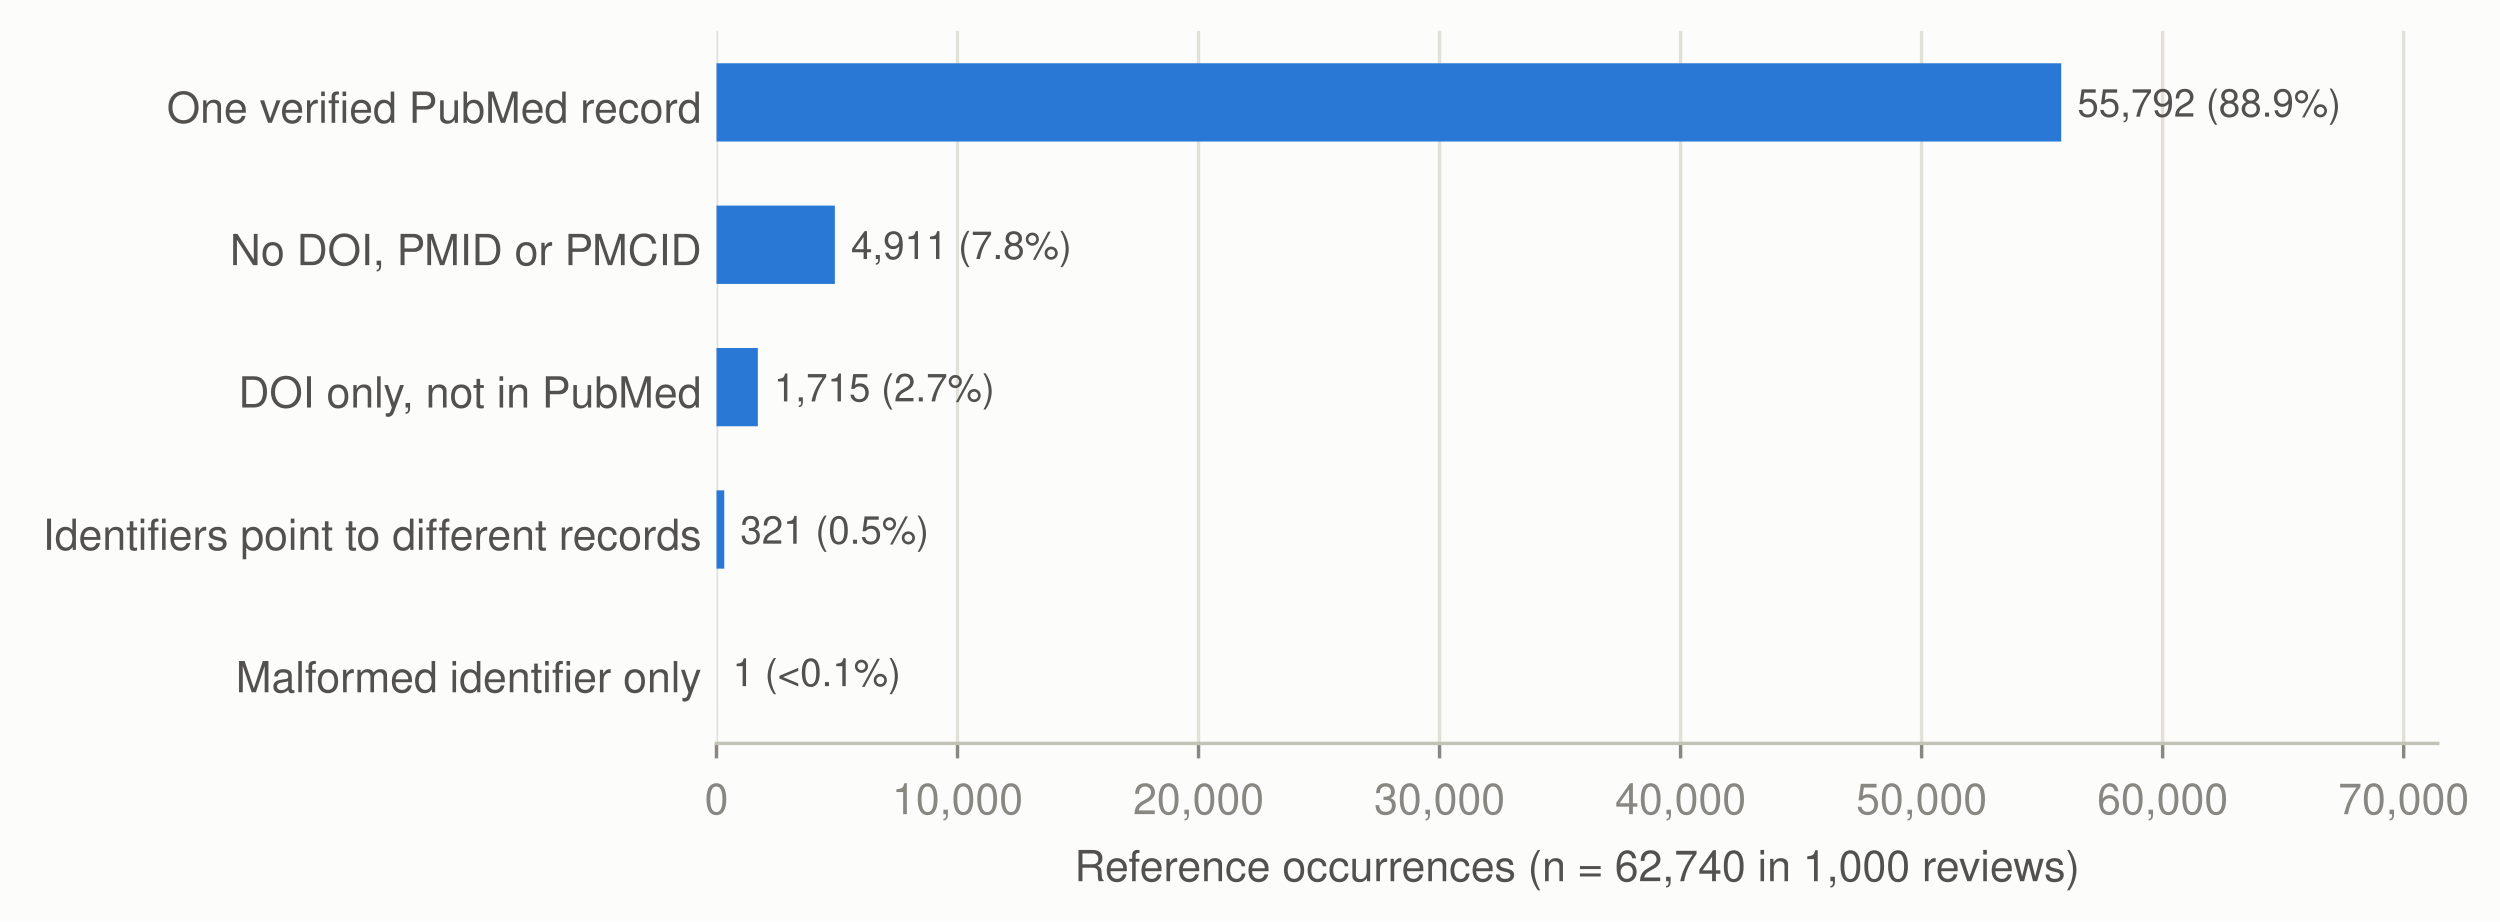
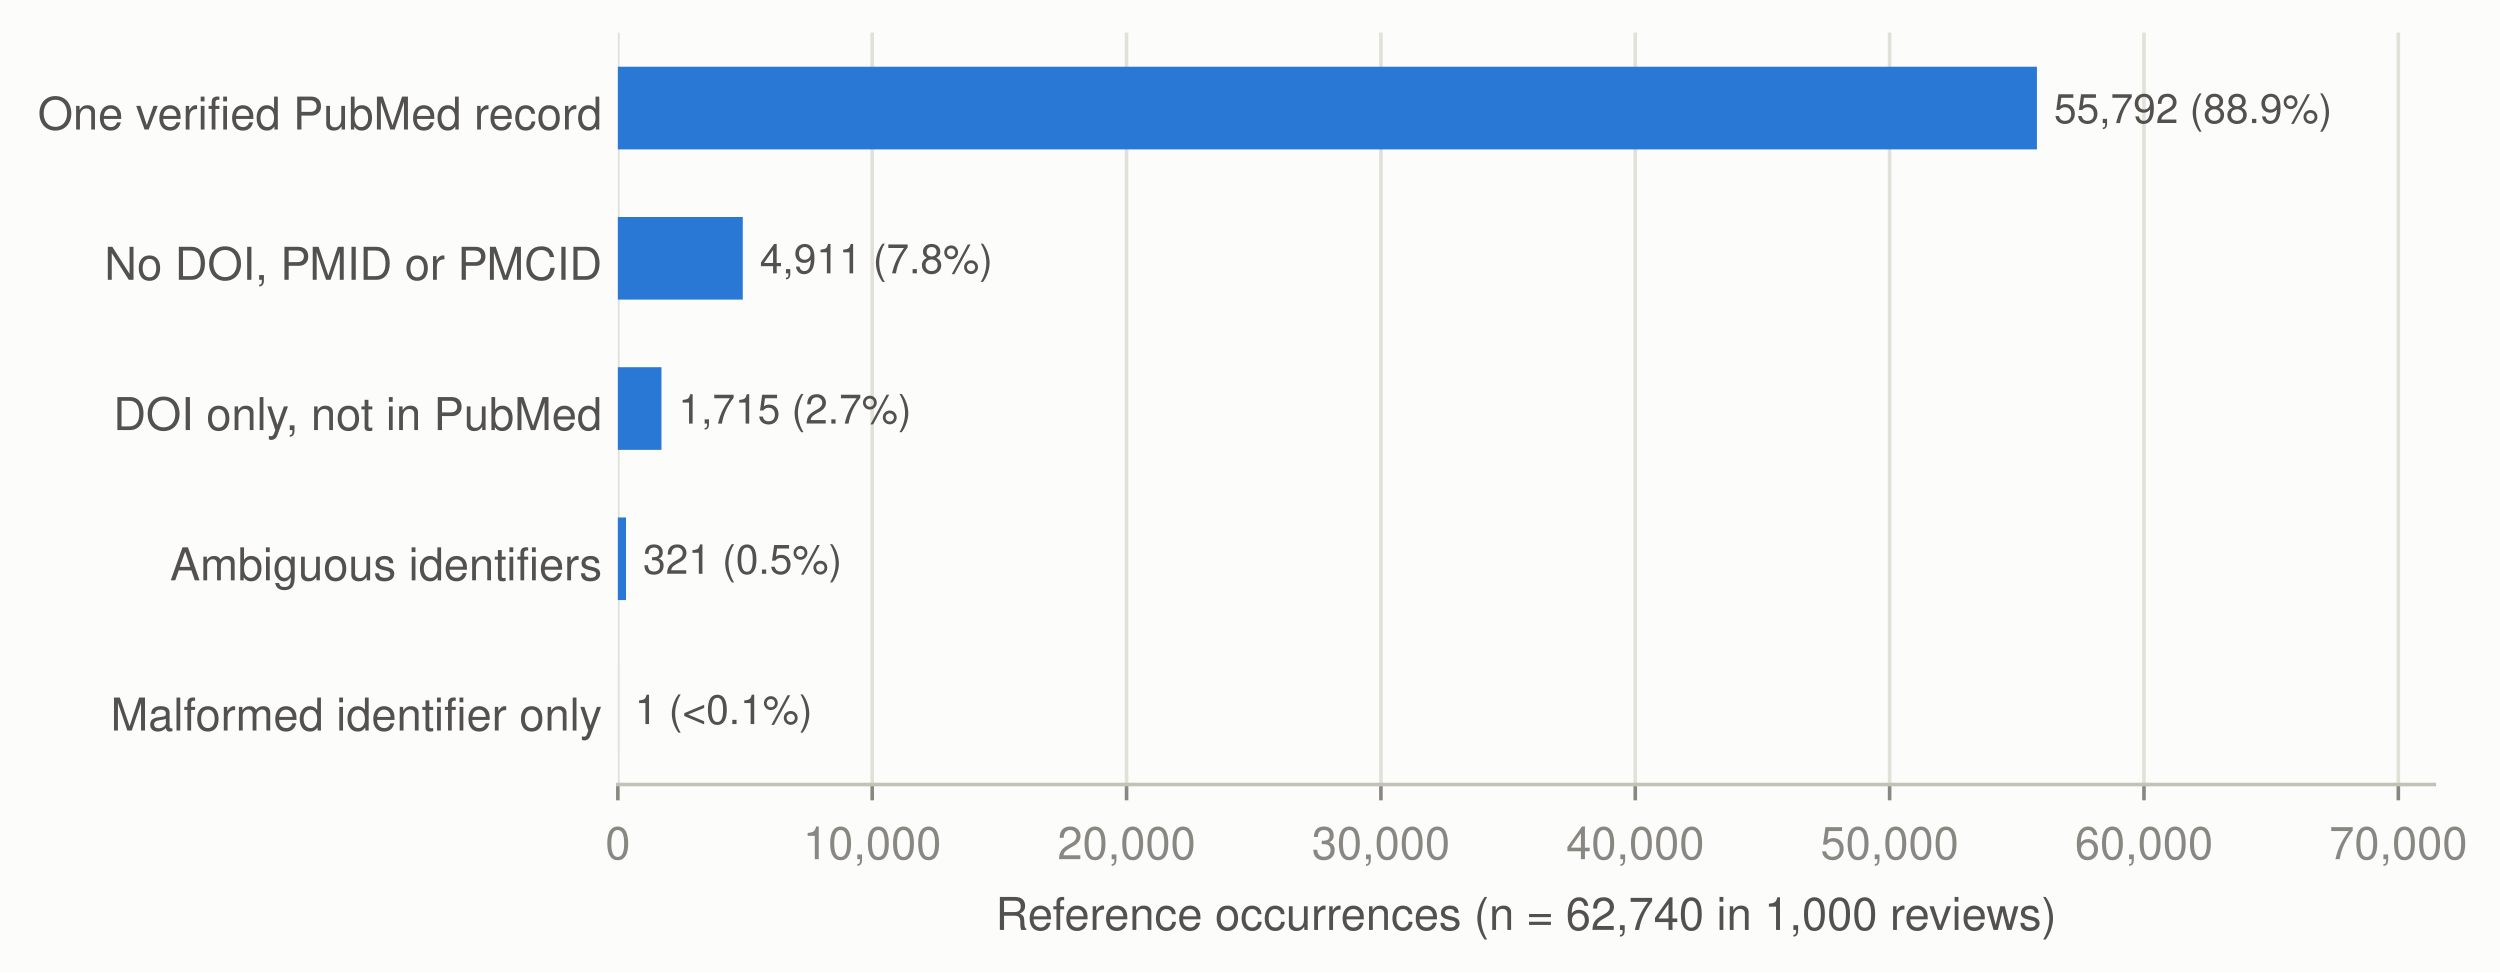
- <svg xmlns="http://www.w3.org/2000/svg" xmlns:xlink="http://www.w3.org/1999/xlink" width="583.535pt" height="215.02pt" viewBox="0 0 583.535 215.02" version="1.1">
+ <svg xmlns="http://www.w3.org/2000/svg" xmlns:xlink="http://www.w3.org/1999/xlink" width="552.953pt" height="215.02pt" viewBox="0 0 552.953 215.02" version="1.1">
  <defs>
    <style type="text/css">*{stroke-linejoin: round; stroke-linecap: butt}</style>
  </defs>
  <g id="figure_1">
    <g id="patch_1">
-       <path d="M -0 215.02  L 583.535 215.02  L 583.535 0  L -0 0  z " style="fill: #fcfcfb" />
+       <path d="M 0 215.02  L 552.953 215.02  L 552.953 0  L 0 0  z " style="fill: #fcfcfb" />
    </g>
    <g id="axes_1">
      <g id="patch_2">
-         <path d="M 167.241 173.52  L 569.001 173.52  L 569.001 7.2  L 167.241 7.2  z " style="fill: #fcfcfb" />
+         <path d="M 136.658 173.52  L 538.418 173.52  L 538.418 7.2  L 136.658 7.2  z " style="fill: #fcfcfb" />
      </g>
      <g id="matplotlib.axis_1">
        <g id="xtick_1">
          <g id="line2d_1">
-             <path d="M 167.241 173.52  L 167.241 7.2  " clip-path="url(#p784d792256)" style="fill: none; stroke: #e1e0d9; stroke-width: 0.8; stroke-linecap: square" />
+             <path d="M 136.658 173.52  L 136.658 7.2  " clip-path="url(#pb3b3a158d4)" style="fill: none; stroke: #e1e0d9; stroke-width: 0.8; stroke-linecap: square" />
          </g>
          <g id="line2d_2">
            <defs>
-               <path id="m27ae08a99d" d="M 0 0  L 0 3.5  " style="stroke: #898781; stroke-width: 0.8" />
+               <path id="m607601a7fd" d="M 0 0  L 0 3.5  " style="stroke: #898781; stroke-width: 0.8" />
            </defs>
            <g>
-               <use xlink:href="#m27ae08a99d" x="167.241" y="173.52" style="fill: #898781; stroke: #898781; stroke-width: 0.8" />
+               <use xlink:href="#m607601a7fd" x="136.658" y="173.52" style="fill: #898781; stroke: #898781; stroke-width: 0.8" />
            </g>
          </g>
          <g id="text_1">
-             <text style="font-size: 10px; font-family: 'Helvetica Neue', 'Helvetica', 'Arial', 'DejaVu Sans'; text-anchor: middle; fill: #898781" x="167.241" y="190.04" transform="rotate(-0 167.2406 190.04)">0</text>
+             <text style="font-size: 10px; font-family: 'Helvetica Neue', 'Helvetica', 'Arial', 'DejaVu Sans'; text-anchor: middle; fill: #898781" x="136.658" y="190.04" transform="rotate(-0 136.6578 190.04)">0</text>
          </g>
        </g>
        <g id="xtick_2">
          <g id="line2d_3">
-             <path d="M 223.499 173.52  L 223.499 7.2  " clip-path="url(#p784d792256)" style="fill: none; stroke: #e1e0d9; stroke-width: 0.8; stroke-linecap: square" />
+             <path d="M 192.916 173.52  L 192.916 7.2  " clip-path="url(#pb3b3a158d4)" style="fill: none; stroke: #e1e0d9; stroke-width: 0.8; stroke-linecap: square" />
          </g>
          <g id="line2d_4">
            <g>
-               <use xlink:href="#m27ae08a99d" x="223.499" y="173.52" style="fill: #898781; stroke: #898781; stroke-width: 0.8" />
+               <use xlink:href="#m607601a7fd" x="192.916" y="173.52" style="fill: #898781; stroke: #898781; stroke-width: 0.8" />
            </g>
          </g>
          <g id="text_2">
-             <text style="font-size: 10px; font-family: 'Helvetica Neue', 'Helvetica', 'Arial', 'DejaVu Sans'; text-anchor: middle; fill: #898781" x="223.499" y="190.04" transform="rotate(-0 223.4987 190.04)">10,000</text>
+             <text style="font-size: 10px; font-family: 'Helvetica Neue', 'Helvetica', 'Arial', 'DejaVu Sans'; text-anchor: middle; fill: #898781" x="192.916" y="190.04" transform="rotate(-0 192.9159 190.04)">10,000</text>
          </g>
        </g>
        <g id="xtick_3">
          <g id="line2d_5">
-             <path d="M 279.757 173.52  L 279.757 7.2  " clip-path="url(#p784d792256)" style="fill: none; stroke: #e1e0d9; stroke-width: 0.8; stroke-linecap: square" />
+             <path d="M 249.174 173.52  L 249.174 7.2  " clip-path="url(#pb3b3a158d4)" style="fill: none; stroke: #e1e0d9; stroke-width: 0.8; stroke-linecap: square" />
          </g>
          <g id="line2d_6">
            <g>
-               <use xlink:href="#m27ae08a99d" x="279.757" y="173.52" style="fill: #898781; stroke: #898781; stroke-width: 0.8" />
+               <use xlink:href="#m607601a7fd" x="249.174" y="173.52" style="fill: #898781; stroke: #898781; stroke-width: 0.8" />
            </g>
          </g>
          <g id="text_3">
-             <text style="font-size: 10px; font-family: 'Helvetica Neue', 'Helvetica', 'Arial', 'DejaVu Sans'; text-anchor: middle; fill: #898781" x="279.757" y="190.04" transform="rotate(-0 279.7568 190.04)">20,000</text>
+             <text style="font-size: 10px; font-family: 'Helvetica Neue', 'Helvetica', 'Arial', 'DejaVu Sans'; text-anchor: middle; fill: #898781" x="249.174" y="190.04" transform="rotate(-0 249.1739 190.04)">20,000</text>
          </g>
        </g>
        <g id="xtick_4">
          <g id="line2d_7">
-             <path d="M 336.015 173.52  L 336.015 7.2  " clip-path="url(#p784d792256)" style="fill: none; stroke: #e1e0d9; stroke-width: 0.8; stroke-linecap: square" />
+             <path d="M 305.432 173.52  L 305.432 7.2  " clip-path="url(#pb3b3a158d4)" style="fill: none; stroke: #e1e0d9; stroke-width: 0.8; stroke-linecap: square" />
          </g>
          <g id="line2d_8">
            <g>
-               <use xlink:href="#m27ae08a99d" x="336.015" y="173.52" style="fill: #898781; stroke: #898781; stroke-width: 0.8" />
+               <use xlink:href="#m607601a7fd" x="305.432" y="173.52" style="fill: #898781; stroke: #898781; stroke-width: 0.8" />
            </g>
          </g>
          <g id="text_4">
-             <text style="font-size: 10px; font-family: 'Helvetica Neue', 'Helvetica', 'Arial', 'DejaVu Sans'; text-anchor: middle; fill: #898781" x="336.015" y="190.04" transform="rotate(-0 336.0148 190.04)">30,000</text>
+             <text style="font-size: 10px; font-family: 'Helvetica Neue', 'Helvetica', 'Arial', 'DejaVu Sans'; text-anchor: middle; fill: #898781" x="305.432" y="190.04" transform="rotate(-0 305.432 190.04)">30,000</text>
          </g>
        </g>
        <g id="xtick_5">
          <g id="line2d_9">
-             <path d="M 392.273 173.52  L 392.273 7.2  " clip-path="url(#p784d792256)" style="fill: none; stroke: #e1e0d9; stroke-width: 0.8; stroke-linecap: square" />
+             <path d="M 361.69 173.52  L 361.69 7.2  " clip-path="url(#pb3b3a158d4)" style="fill: none; stroke: #e1e0d9; stroke-width: 0.8; stroke-linecap: square" />
          </g>
          <g id="line2d_10">
            <g>
-               <use xlink:href="#m27ae08a99d" x="392.273" y="173.52" style="fill: #898781; stroke: #898781; stroke-width: 0.8" />
+               <use xlink:href="#m607601a7fd" x="361.69" y="173.52" style="fill: #898781; stroke: #898781; stroke-width: 0.8" />
            </g>
          </g>
          <g id="text_5">
-             <text style="font-size: 10px; font-family: 'Helvetica Neue', 'Helvetica', 'Arial', 'DejaVu Sans'; text-anchor: middle; fill: #898781" x="392.273" y="190.04" transform="rotate(-0 392.2729 190.04)">40,000</text>
+             <text style="font-size: 10px; font-family: 'Helvetica Neue', 'Helvetica', 'Arial', 'DejaVu Sans'; text-anchor: middle; fill: #898781" x="361.69" y="190.04" transform="rotate(-0 361.6901 190.04)">40,000</text>
          </g>
        </g>
        <g id="xtick_6">
          <g id="line2d_11">
-             <path d="M 448.531 173.52  L 448.531 7.2  " clip-path="url(#p784d792256)" style="fill: none; stroke: #e1e0d9; stroke-width: 0.8; stroke-linecap: square" />
+             <path d="M 417.948 173.52  L 417.948 7.2  " clip-path="url(#pb3b3a158d4)" style="fill: none; stroke: #e1e0d9; stroke-width: 0.8; stroke-linecap: square" />
          </g>
          <g id="line2d_12">
            <g>
-               <use xlink:href="#m27ae08a99d" x="448.531" y="173.52" style="fill: #898781; stroke: #898781; stroke-width: 0.8" />
+               <use xlink:href="#m607601a7fd" x="417.948" y="173.52" style="fill: #898781; stroke: #898781; stroke-width: 0.8" />
            </g>
          </g>
          <g id="text_6">
-             <text style="font-size: 10px; font-family: 'Helvetica Neue', 'Helvetica', 'Arial', 'DejaVu Sans'; text-anchor: middle; fill: #898781" x="448.531" y="190.04" transform="rotate(-0 448.531 190.04)">50,000</text>
+             <text style="font-size: 10px; font-family: 'Helvetica Neue', 'Helvetica', 'Arial', 'DejaVu Sans'; text-anchor: middle; fill: #898781" x="417.948" y="190.04" transform="rotate(-0 417.9481 190.04)">50,000</text>
          </g>
        </g>
        <g id="xtick_7">
          <g id="line2d_13">
-             <path d="M 504.789 173.52  L 504.789 7.2  " clip-path="url(#p784d792256)" style="fill: none; stroke: #e1e0d9; stroke-width: 0.8; stroke-linecap: square" />
+             <path d="M 474.206 173.52  L 474.206 7.2  " clip-path="url(#pb3b3a158d4)" style="fill: none; stroke: #e1e0d9; stroke-width: 0.8; stroke-linecap: square" />
          </g>
          <g id="line2d_14">
            <g>
-               <use xlink:href="#m27ae08a99d" x="504.789" y="173.52" style="fill: #898781; stroke: #898781; stroke-width: 0.8" />
+               <use xlink:href="#m607601a7fd" x="474.206" y="173.52" style="fill: #898781; stroke: #898781; stroke-width: 0.8" />
            </g>
          </g>
          <g id="text_7">
-             <text style="font-size: 10px; font-family: 'Helvetica Neue', 'Helvetica', 'Arial', 'DejaVu Sans'; text-anchor: middle; fill: #898781" x="504.789" y="190.04" transform="rotate(-0 504.789 190.04)">60,000</text>
+             <text style="font-size: 10px; font-family: 'Helvetica Neue', 'Helvetica', 'Arial', 'DejaVu Sans'; text-anchor: middle; fill: #898781" x="474.206" y="190.04" transform="rotate(-0 474.2062 190.04)">60,000</text>
          </g>
        </g>
        <g id="xtick_8">
          <g id="line2d_15">
-             <path d="M 561.047 173.52  L 561.047 7.2  " clip-path="url(#p784d792256)" style="fill: none; stroke: #e1e0d9; stroke-width: 0.8; stroke-linecap: square" />
+             <path d="M 530.464 173.52  L 530.464 7.2  " clip-path="url(#pb3b3a158d4)" style="fill: none; stroke: #e1e0d9; stroke-width: 0.8; stroke-linecap: square" />
          </g>
          <g id="line2d_16">
            <g>
-               <use xlink:href="#m27ae08a99d" x="561.047" y="173.52" style="fill: #898781; stroke: #898781; stroke-width: 0.8" />
+               <use xlink:href="#m607601a7fd" x="530.464" y="173.52" style="fill: #898781; stroke: #898781; stroke-width: 0.8" />
            </g>
          </g>
          <g id="text_8">
-             <text style="font-size: 10px; font-family: 'Helvetica Neue', 'Helvetica', 'Arial', 'DejaVu Sans'; text-anchor: middle; fill: #898781" x="561.047" y="190.04" transform="rotate(-0 561.0471 190.04)">70,000</text>
+             <text style="font-size: 10px; font-family: 'Helvetica Neue', 'Helvetica', 'Arial', 'DejaVu Sans'; text-anchor: middle; fill: #898781" x="530.464" y="190.04" transform="rotate(-0 530.4643 190.04)">70,000</text>
          </g>
        </g>
        <g id="text_9">
-           <text style="font-size: 10px; font-family: 'Helvetica Neue', 'Helvetica', 'Arial', 'DejaVu Sans'; text-anchor: middle; fill: #52514e" x="368.121" y="205.69" transform="rotate(-0 368.1206 205.69)">Reference occurrences (n = 62,740 in 1,000 reviews)</text>
+           <text style="font-size: 10px; font-family: 'Helvetica Neue', 'Helvetica', 'Arial', 'DejaVu Sans'; text-anchor: middle; fill: #52514e" x="337.538" y="205.69" transform="rotate(-0 337.5378 205.69)">Reference occurrences (n = 62,740 in 1,000 reviews)</text>
        </g>
      </g>
      <g id="matplotlib.axis_2">
        <g id="ytick_1">
          <g id="line2d_17" />
          <g id="text_10">
-             <text style="font-size: 10px; font-family: 'Helvetica Neue', 'Helvetica', 'Arial', 'DejaVu Sans'; text-anchor: end; fill: #52514e" x="163.741" y="161.582" transform="rotate(-0 163.7406 161.5815)">Malformed identifier only</text>
+             <text style="font-size: 10px; font-family: 'Helvetica Neue', 'Helvetica', 'Arial', 'DejaVu Sans'; text-anchor: end; fill: #52514e" x="133.158" y="161.582" transform="rotate(-0 133.1578 161.5815)">Malformed identifier only</text>
          </g>
        </g>
        <g id="ytick_2">
          <g id="line2d_18" />
          <g id="text_11">
-             <text style="font-size: 10px; font-family: 'Helvetica Neue', 'Helvetica', 'Arial', 'DejaVu Sans'; text-anchor: end; fill: #52514e" x="163.741" y="128.351" transform="rotate(-0 163.7406 128.3508)">Identifiers point to different records</text>
+             <text style="font-size: 10px; font-family: 'Helvetica Neue', 'Helvetica', 'Arial', 'DejaVu Sans'; text-anchor: end; fill: #52514e" x="133.158" y="128.351" transform="rotate(-0 133.1578 128.3508)">Ambiguous identifiers</text>
          </g>
        </g>
        <g id="ytick_3">
          <g id="line2d_19" />
          <g id="text_12">
-             <text style="font-size: 10px; font-family: 'Helvetica Neue', 'Helvetica', 'Arial', 'DejaVu Sans'; text-anchor: end; fill: #52514e" x="163.741" y="95.12" transform="rotate(-0 163.7406 95.12)">DOI only, not in PubMed</text>
+             <text style="font-size: 10px; font-family: 'Helvetica Neue', 'Helvetica', 'Arial', 'DejaVu Sans'; text-anchor: end; fill: #52514e" x="133.158" y="95.12" transform="rotate(-0 133.1578 95.12)">DOI only, not in PubMed</text>
          </g>
        </g>
        <g id="ytick_4">
          <g id="line2d_20" />
          <g id="text_13">
-             <text style="font-size: 10px; font-family: 'Helvetica Neue', 'Helvetica', 'Arial', 'DejaVu Sans'; text-anchor: end; fill: #52514e" x="163.741" y="61.889" transform="rotate(-0 163.7406 61.88923)">No DOI, PMID or PMCID</text>
+             <text style="font-size: 10px; font-family: 'Helvetica Neue', 'Helvetica', 'Arial', 'DejaVu Sans'; text-anchor: end; fill: #52514e" x="133.158" y="61.889" transform="rotate(-0 133.1578 61.88923)">No DOI, PMID or PMCID</text>
          </g>
        </g>
        <g id="ytick_5">
          <g id="line2d_21" />
          <g id="text_14">
-             <text style="font-size: 10px; font-family: 'Helvetica Neue', 'Helvetica', 'Arial', 'DejaVu Sans'; text-anchor: end; fill: #52514e" x="163.741" y="28.658" transform="rotate(-0 163.7406 28.65846)">One verified PubMed record</text>
+             <text style="font-size: 10px; font-family: 'Helvetica Neue', 'Helvetica', 'Arial', 'DejaVu Sans'; text-anchor: end; fill: #52514e" x="133.158" y="28.658" transform="rotate(-0 133.1578 28.65846)">One verified PubMed record</text>
          </g>
        </g>
      </g>
      <g id="patch_3">
-         <path d="M 167.241 165.96  L 167.246 165.96  L 167.246 147.683  L 167.241 147.683  z " clip-path="url(#p784d792256)" style="fill: #2a78d6" />
+         <path d="M 136.658 165.96  L 136.663 165.96  L 136.663 147.683  L 136.658 147.683  z " clip-path="url(#pb3b3a158d4)" style="fill: #2a78d6" />
      </g>
      <g id="patch_4">
-         <path d="M 167.241 132.729  L 169.047 132.729  L 169.047 114.452  L 167.241 114.452  z " clip-path="url(#p784d792256)" style="fill: #2a78d6" />
+         <path d="M 136.658 132.729  L 138.464 132.729  L 138.464 114.452  L 136.658 114.452  z " clip-path="url(#pb3b3a158d4)" style="fill: #2a78d6" />
      </g>
      <g id="patch_5">
-         <path d="M 167.241 99.498  L 176.889 99.498  L 176.889 81.222  L 167.241 81.222  z " clip-path="url(#p784d792256)" style="fill: #2a78d6" />
+         <path d="M 136.658 99.498  L 146.306 99.498  L 146.306 81.222  L 136.658 81.222  z " clip-path="url(#pb3b3a158d4)" style="fill: #2a78d6" />
      </g>
      <g id="patch_6">
-         <path d="M 167.241 66.268  L 194.869 66.268  L 194.869 47.991  L 167.241 47.991  z " clip-path="url(#p784d792256)" style="fill: #2a78d6" />
+         <path d="M 136.658 66.268  L 164.286 66.268  L 164.286 47.991  L 136.658 47.991  z " clip-path="url(#pb3b3a158d4)" style="fill: #2a78d6" />
      </g>
      <g id="patch_7">
-         <path d="M 167.241 33.037  L 481.116 33.037  L 481.116 14.76  L 167.241 14.76  z " clip-path="url(#p784d792256)" style="fill: #2a78d6" />
+         <path d="M 136.658 33.037  L 450.533 33.037  L 450.533 14.76  L 136.658 14.76  z " clip-path="url(#pb3b3a158d4)" style="fill: #2a78d6" />
      </g>
      <g id="patch_8">
-         <path d="M 167.241 173.52  L 569.001 173.52  " style="fill: none; stroke: #c3c2b7; stroke-width: 0.8; stroke-linejoin: miter; stroke-linecap: square" />
+         <path d="M 136.658 173.52  L 538.418 173.52  " style="fill: none; stroke: #c3c2b7; stroke-width: 0.8; stroke-linejoin: miter; stroke-linecap: square" />
      </g>
      <g id="text_15">
-         <text style="font-size: 9px; font-family: 'Helvetica Neue', 'Helvetica', 'Arial', 'DejaVu Sans'; text-anchor: start; fill: #52514e" x="171.013" y="160.147" transform="rotate(-0 171.0128 160.147)">1 (&lt;0.1%)</text>
+         <text style="font-size: 9px; font-family: 'Helvetica Neue', 'Helvetica', 'Arial', 'DejaVu Sans'; text-anchor: start; fill: #52514e" x="140.43" y="160.147" transform="rotate(-0 140.4299 160.147)">1 (&lt;0.1%)</text>
      </g>
      <g id="text_16">
-         <text style="font-size: 9px; font-family: 'Helvetica Neue', 'Helvetica', 'Arial', 'DejaVu Sans'; text-anchor: start; fill: #52514e" x="172.813" y="126.916" transform="rotate(-0 172.813 126.9163)">321 (0.5%)</text>
+         <text style="font-size: 9px; font-family: 'Helvetica Neue', 'Helvetica', 'Arial', 'DejaVu Sans'; text-anchor: start; fill: #52514e" x="142.23" y="126.916" transform="rotate(-0 142.2302 126.9163)">321 (0.5%)</text>
      </g>
      <g id="text_17">
-         <text style="font-size: 9px; font-family: 'Helvetica Neue', 'Helvetica', 'Arial', 'DejaVu Sans'; text-anchor: start; fill: #52514e" x="180.655" y="93.686" transform="rotate(-0 180.6554 93.6855)">1,715 (2.7%)</text>
+         <text style="font-size: 9px; font-family: 'Helvetica Neue', 'Helvetica', 'Arial', 'DejaVu Sans'; text-anchor: start; fill: #52514e" x="150.073" y="93.686" transform="rotate(-0 150.0726 93.6855)">1,715 (2.7%)</text>
      </g>
      <g id="text_18">
-         <text style="font-size: 9px; font-family: 'Helvetica Neue', 'Helvetica', 'Arial', 'DejaVu Sans'; text-anchor: start; fill: #52514e" x="198.635" y="60.455" transform="rotate(-0 198.6355 60.45473)">4,911 (7.8%)</text>
+         <text style="font-size: 9px; font-family: 'Helvetica Neue', 'Helvetica', 'Arial', 'DejaVu Sans'; text-anchor: start; fill: #52514e" x="168.053" y="60.455" transform="rotate(-0 168.0526 60.45473)">4,911 (7.8%)</text>
      </g>
      <g id="text_19">
-         <text style="font-size: 9px; font-family: 'Helvetica Neue', 'Helvetica', 'Arial', 'DejaVu Sans'; text-anchor: start; fill: #52514e" x="484.882" y="27.224" transform="rotate(-0 484.8821 27.22396)">55,792 (88.9%)</text>
+         <text style="font-size: 9px; font-family: 'Helvetica Neue', 'Helvetica', 'Arial', 'DejaVu Sans'; text-anchor: start; fill: #52514e" x="454.299" y="27.224" transform="rotate(-0 454.2993 27.22396)">55,792 (88.9%)</text>
      </g>
    </g>
  </g>
  <defs>
-     <clipPath id="p784d792256">
-       <rect x="167.241" y="7.2" width="401.76" height="166.32" />
+     <clipPath id="pb3b3a158d4">
+       <rect x="136.658" y="7.2" width="401.76" height="166.32" />
    </clipPath>
  </defs>
</svg>
